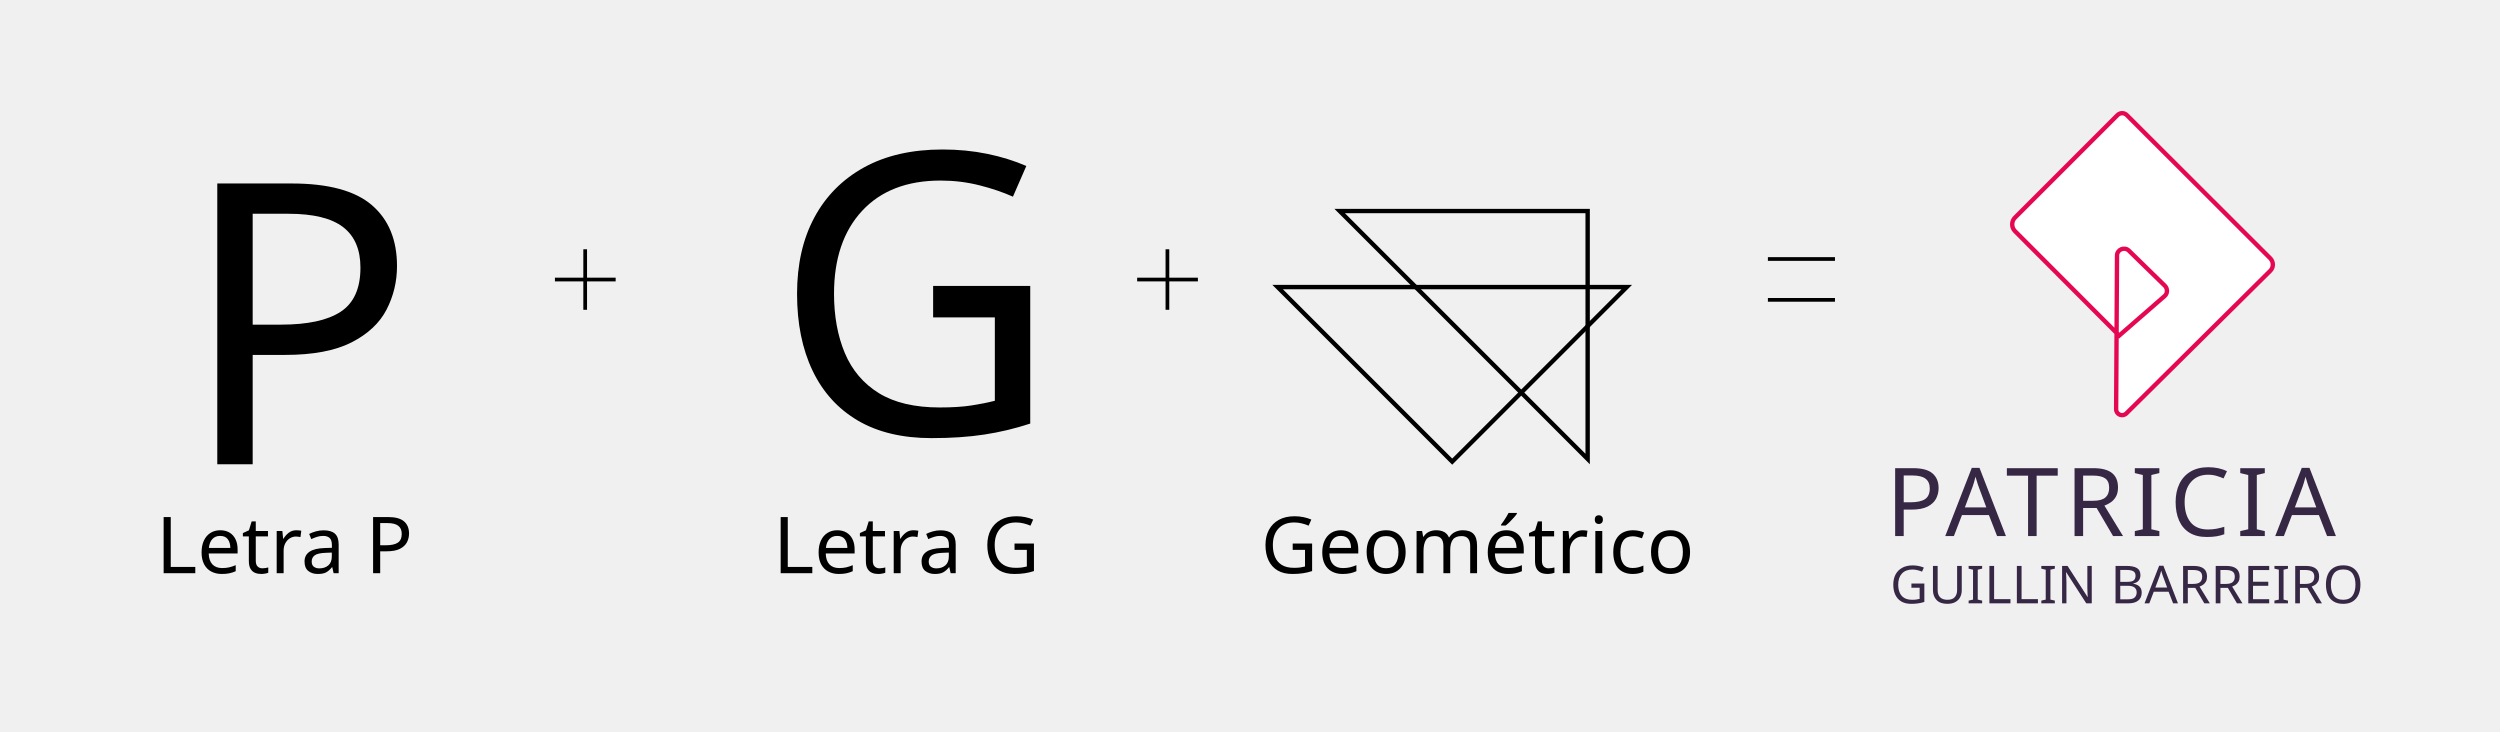
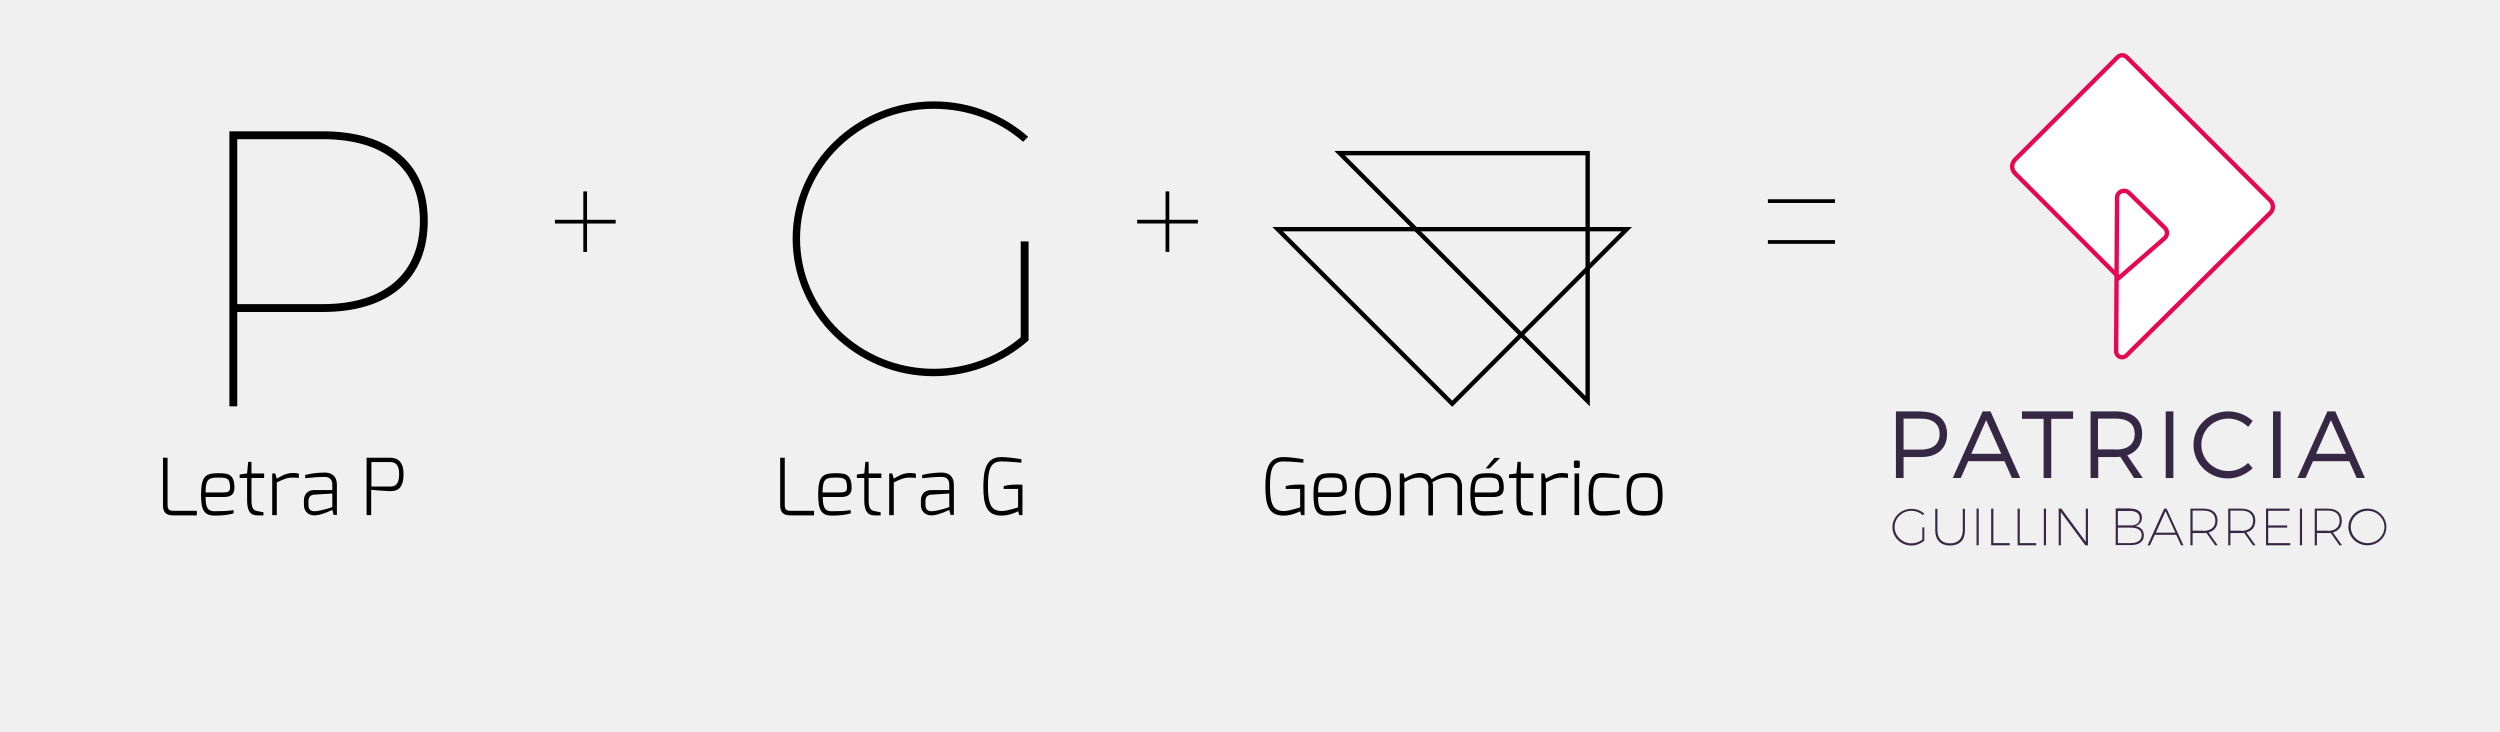
<svg xmlns="http://www.w3.org/2000/svg" version="1.1" id="Capa_1" x="0px" y="0px" viewBox="430 -26.5 1144.3 335" style="enable-background:new 430 -26.5 1144.3 335;" xml:space="preserve">
  <style type="text/css">
	.st0{fill:none;stroke:#000000;stroke-width:2;stroke-miterlimit:10;}
	.st1{fill:none;}
- 	.st2{font-family:'Exo-Light';}
- 	.st3{font-size:36px;}
- 	.st4{font-family:'Montserrat-Hairline';}
- 	.st5{font-size:180px;}
- 	.st6{fill:#FFFFFF;stroke:#E50751;stroke-width:2;stroke-miterlimit:10;}
- 	.st7{fill:#362744;}
- 	.st8{font-family:'Montserrat-Light';}
- 	.st9{font-size:43.521px;}
- 	.st10{letter-spacing:3;}
- 	.st11{font-family:'Montserrat-UltraLight';}
- 	.st12{font-size:23.989px;}
+ 	.st2{enable-background:new    ;}
+ 	.st3{fill:#FFFFFF;stroke:#E50751;stroke-width:2;stroke-miterlimit:10;}
+ 	.st4{fill:#362744;}
</style>
-   <polygon class="st0" points="1043.2,70.1 1156.7,70.1 1156.7,183.6 " />
-   <polygon class="st0" points="1094.7,184.8 1014.8,104.9 1174.6,104.9 " />
+   <polygon class="st0" points="1043.2,43.6 1156.7,43.6 1156.7,157.1 " />
+   <polygon class="st0" points="1094.7,158.3 1014.8,78.4 1174.6,78.4 " />
  <g>
-     <path d="M684,100.6h13v-13h1.7v13h13.1v1.7h-13.1v13H697v-13h-13C684,102.3,684,100.6,684,100.6z" />
+     <path d="M684,74.1h13v-13h1.7v13h13.1v1.7h-13.1v13H697v-13h-13C684,75.8,684,74.1,684,74.1z" />
  </g>
  <g>
-     <path d="M950.5,100.6h13v-13h1.7v13h13.1v1.7h-13.1v13h-1.7v-13h-13V100.6z" />
+     <path d="M950.5,74.1h13v-13h1.7v13h13.1v1.7h-13.1v13h-1.7v-13h-13V74.1z" />
  </g>
-   <rect x="430" y="207.6" class="st1" width="262.5" height="85.5" />
-   <text transform="matrix(1 0 0 1 501.4204 235.86)" class="st2 st3">Letra P</text>
-   <rect x="697.8" y="207.6" class="st1" width="262.5" height="85.5" />
-   <text transform="matrix(1 0 0 1 783.8437 235.86)" class="st2 st3">Letra G</text>
-   <rect x="966.2" y="207.6" class="st1" width="262.5" height="85.5" />
-   <text transform="matrix(1 0 0 1 1007.035 235.86)" class="st2 st3">Geométrico</text>
+   <rect x="430" y="181.1" class="st1" width="262.5" height="85.5" />
+   <g class="st2">
+     <path d="M504.6,183h2.1v21.8c0,2.4,1.5,2.5,2.8,2.5h10.6v2.1h-10.6c-2.4,0-4.9-0.5-4.9-4.5V183z" />
+     <path d="M530,190.1c4.5,0,7.3,0.4,7.3,6.8c0,2.8-1.6,4.1-4.9,4.1h-8.3c0,5.4,1.3,6.5,4.2,6.5c3.3,0,5.9-0.1,8.6-0.5v1.5   c-2.9,0.8-5.6,1-8.6,1c-4.9,0-6.3-2.5-6.3-9.8C522.1,191.2,524.3,190.1,530,190.1z M532.4,198.9c1.7,0,2.9-0.4,2.9-2.1   c0-4.3-1.2-4.7-5.2-4.7c-4.4,0-6,0.4-6,6.8H532.4z" />
+     <path d="M539.7,190.7l3.4-0.5l0.5-5.3h1.5v5.3h5.8v2.1h-5.8v10.3c0,4,1.3,4.5,2.5,4.8c0,0,2.8,0.6,3,0.6v1.4h-2.9   c-2.9,0-4.6-1.8-4.6-6.8v-10.3h-3.4V190.7z" />
+     <path d="M554.6,190.2h1.4l0.7,2.4c2.2-1.3,4.3-2.6,7.4-2.6c1,0,2.1,0.1,2.7,0.3v2c-0.6-0.1-1.6-0.2-2.7-0.2c-3,0-4.6,0.9-7.4,2.2   v15h-2.1V190.2z" />
+     <path d="M569.1,202.6c0-2.9,1.8-4.8,4.8-4.8c0,0,8.2,0,8.2,0c0,0,0-2.4,0-2.4c0-2.3-1.1-3.6-3.5-3.6c-2.6,0-5.5,0.2-8.9,0.6v-1.5   c2.4-0.6,5.4-1.1,9-1.1c3,0,5.5,1.6,5.5,5.5v13.9h-1.5l-0.6-2.3c-0.1,0-4.9,2.5-8.2,2.5c-2.6,0-4.8-1.7-4.8-4.8V202.6z    M573.9,207.5c2.9,0,8.2-1.9,8.2-1.9v-6.2l-8.2,0.5c-2,0.1-2.7,1.4-2.7,2.9v1.9C571.1,206.8,572.5,207.5,573.9,207.5z" />
+     <path d="M597.9,183h10.5c2.8,0,6.3,1,6.3,7.5c0,7.5-3.6,7.8-6.3,7.8c-1.4,0-8.3-0.5-8.5-0.6v11.6h-2.1V183z M608.5,196.2   c2.2,0,4.2-0.7,4.2-5.8c0-5-2.5-5.4-4.2-5.4H600v11.2H608.5z" />
+   </g>
+   <rect x="697.8" y="181.1" class="st1" width="262.5" height="85.5" />
+   <g class="st2">
+     <path d="M787.1,183h2.1v21.8c0,2.4,1.5,2.5,2.8,2.5h10.6v2.1H792c-2.4,0-4.9-0.5-4.9-4.5V183z" />
+     <path d="M812.5,190.1c4.5,0,7.3,0.4,7.3,6.8c0,2.8-1.6,4.1-4.9,4.1h-8.3c0,5.4,1.3,6.5,4.2,6.5c3.3,0,5.9-0.1,8.6-0.5v1.5   c-2.9,0.8-5.6,1-8.6,1c-4.9,0-6.3-2.5-6.3-9.8C804.5,191.2,806.8,190.1,812.5,190.1z M814.8,198.9c1.7,0,2.9-0.4,2.9-2.1   c0-4.3-1.2-4.7-5.2-4.7c-4.4,0-6,0.4-6,6.8H814.8z" />
+     <path d="M822.2,190.7l3.4-0.5l0.5-5.3h1.5v5.3h5.8v2.1h-5.8v10.3c0,4,1.3,4.5,2.5,4.8c0,0,2.8,0.6,3,0.6v1.4h-2.9   c-2.9,0-4.6-1.8-4.6-6.8v-10.3h-3.4V190.7z" />
+     <path d="M837,190.2h1.4l0.7,2.4c2.2-1.3,4.3-2.6,7.4-2.6c1,0,2.1,0.1,2.7,0.3v2c-0.6-0.1-1.6-0.2-2.7-0.2c-3,0-4.6,0.9-7.4,2.2v15   H837V190.2z" />
+     <path d="M851.5,202.6c0-2.9,1.8-4.8,4.8-4.8c0,0,8.2,0,8.2,0c0,0,0-2.4,0-2.4c0-2.3-1.1-3.6-3.5-3.6c-2.6,0-5.5,0.2-8.9,0.6v-1.5   c2.4-0.6,5.4-1.1,9-1.1c3,0,5.5,1.6,5.5,5.5v13.9h-1.5l-0.6-2.3c-0.1,0-4.9,2.5-8.2,2.5c-2.6,0-4.8-1.7-4.8-4.8V202.6z    M856.3,207.5c2.9,0,8.2-1.9,8.2-1.9v-6.2l-8.2,0.5c-2,0.1-2.7,1.4-2.7,2.9v1.9C853.6,206.8,854.9,207.5,856.3,207.5z" />
+     <path d="M888.4,182.7c1.9,0,6.6,0.5,9.1,1v1.6c-0.2,0-5.6-0.6-9.1-0.6c-5.2,0-6.2,3.9-6.2,11.3c0,8.3,1.5,11.4,6.3,11.4   c2.8,0,7.5-1.7,7.5-1.7v-8.4h-6.6V196c1.4-0.4,3.3-0.7,6.2-0.7c0.8,0,1.6,0,2.4,0.1v13.9h-1.5l-0.5-1.8c-1.3,0.7-4.3,2-7.5,2   c-7.5,0.1-8.4-5.9-8.4-13.5C880.2,188.8,881.2,182.7,888.4,182.7z" />
+   </g>
+   <rect x="966.2" y="181.1" class="st1" width="262.5" height="85.5" />
+   <g class="st2">
+     <path d="M1017.5,182.7c1.9,0,6.6,0.5,9.1,1v1.6c-0.2,0-5.6-0.6-9.1-0.6c-5.2,0-6.2,3.9-6.2,11.3c0,8.3,1.5,11.4,6.3,11.4   c2.8,0,7.5-1.7,7.5-1.7v-8.4h-6.6V196c1.4-0.4,3.3-0.7,6.2-0.7c0.8,0,1.6,0,2.4,0.1v13.9h-1.5l-0.5-1.8c-1.3,0.7-4.3,2-7.5,2   c-7.5,0.1-8.4-5.9-8.4-13.5C1009.2,188.8,1010.3,182.7,1017.5,182.7z" />
+     <path d="M1039.2,190.1c4.5,0,7.3,0.4,7.3,6.8c0,2.8-1.6,4.1-4.9,4.1h-8.3c0,5.4,1.3,6.5,4.2,6.5c3.3,0,5.9-0.1,8.6-0.5v1.5   c-2.9,0.8-5.6,1-8.6,1c-4.9,0-6.3-2.5-6.3-9.8C1031.2,191.2,1033.5,190.1,1039.2,190.1z M1041.6,198.9c1.7,0,2.9-0.4,2.9-2.1   c0-4.3-1.2-4.7-5.2-4.7c-4.4,0-6,0.4-6,6.8H1041.6z" />
+     <path d="M1058.4,190c6.4,0,8.3,2.7,8.3,10c0,7.1-1.9,9.5-8.3,9.5c-6.4,0-8.2-2.6-8.2-9.5C1050.1,192.2,1052.3,190,1058.4,190z    M1058.4,207.4c4.1,0,6.2-0.8,6.2-7.4c0-7.2-1.9-8-6.2-8c-4.1,0-6.2,0.6-6.2,8C1052.2,206.8,1054.4,207.4,1058.4,207.4z" />
+     <path d="M1071,190.2h1.4l0.6,2.3c2.2-1.3,4.3-2.5,7.1-2.5c2.4,0,4.4,1.1,5.2,2.9c1.9-1.5,4.9-2.9,8-2.9c3.5,0,5.9,2.6,5.9,6.1v13.2   h-2.1v-13.2c0-2.4-1.5-4.1-3.9-4.1c-2.9,0-5,0.7-7.5,2.2c0.1,0.3,0.2,1.5,0.2,1.9v13.3h-2.1v-13.2c0-2.4-1.6-4.1-3.9-4.1   c-2.9,0-4.4,0.7-7.1,2.1v15.2h-2.1V190.2z" />
+     <path d="M1111,190.1c4.5,0,7.3,0.4,7.3,6.8c0,2.8-1.6,4.1-4.9,4.1h-8.3c0,5.4,1.3,6.5,4.2,6.5c3.3,0,5.9-0.1,8.6-0.5v1.5   c-2.9,0.8-5.6,1-8.6,1c-4.9,0-6.3-2.5-6.3-9.8C1103,191.2,1105.3,190.1,1111,190.1z M1113.3,198.9c1.7,0,2.9-0.4,2.9-2.1   c0-4.3-1.2-4.7-5.2-4.7c-4.4,0-6,0.4-6,6.8H1113.3z M1114,183.1h2.6l-4.8,4.8h-1.8L1114,183.1z" />
+     <path d="M1120.7,190.7l3.4-0.5l0.5-5.3h1.5v5.3h5.8v2.1h-5.8v10.3c0,4,1.3,4.5,2.5,4.8c0,0,2.8,0.6,3,0.6v1.4h-2.9   c-2.9,0-4.6-1.8-4.6-6.8v-10.3h-3.4V190.7z" />
+     <path d="M1135.5,190.2h1.4l0.7,2.4c2.2-1.3,4.3-2.6,7.4-2.6c1,0,2.1,0.1,2.7,0.3v2c-0.6-0.1-1.6-0.2-2.7-0.2c-3,0-4.6,0.9-7.4,2.2   v15h-2.1V190.2z" />
+     <path d="M1150.4,185c0-0.5,0.2-0.7,0.7-0.7h1.3c0.5,0,0.7,0.3,0.7,0.7v2c0,0.5-0.3,0.7-0.7,0.7h-1.3c-0.4,0-0.7-0.3-0.7-0.7V185z    M1150.7,190.2h2.1v19.1h-2.1V190.2z" />
+     <path d="M1163.4,190c1.9,0,5.4,0.5,7.8,0.9v1.5c0,0-4.6-0.3-7.8-0.3c-2.5,0-4.2,0.7-4.2,7.8c0,6.2,1.5,7.6,4.2,7.6   c3.3,0,8.1-0.5,8.1-0.5v1.5c-2.9,0.8-5.1,1-8.1,1c-3.6,0-6.3-1.4-6.3-9.8C1157.2,191.4,1159.8,190,1163.4,190z" />
+     <path d="M1182.7,190c6.4,0,8.3,2.7,8.3,10c0,7.1-1.9,9.5-8.3,9.5c-6.4,0-8.2-2.6-8.2-9.5C1174.4,192.2,1176.6,190,1182.7,190z    M1182.7,207.4c4.1,0,6.2-0.8,6.2-7.4c0-7.2-1.9-8-6.2-8c-4.1,0-6.2,0.6-6.2,8C1176.5,206.8,1178.7,207.4,1182.7,207.4z" />
+   </g>
  <g>
-     <path d="M1239.2,91.2h30.7v1.7h-30.7V91.2z M1239.2,109.9h30.7v1.7h-30.7V109.9z" />
+     <path d="M1239.2,64.7h30.7v1.7h-30.7V64.7z M1239.2,83.4h30.7v1.7h-30.7V83.4z" />
  </g>
-   <rect x="512" y="52.4" class="st1" width="123" height="168" />
-   <text transform="matrix(1 0 0 1 512 185.9986)" class="st4 st5">P</text>
-   <rect x="783.8" y="38.7" class="st1" width="155.2" height="154.2" />
-   <text transform="matrix(1 0 0 1 783.8437 172.2385)" class="st4 st5">G</text>
-   <path class="st6" d="M1399,90.5c0-2.8,3.4-4.2,5.4-2.3l16.5,16.1c1.3,1.3,1.3,3.5-0.1,4.7l-20.8,18.1l-47.7-47.8  c-1.7-1.7-1.7-4.5,0-6.2l46.9-46.9c1.2-1.2,3.1-1.2,4.3,0l65.7,65.6c1.5,1.6,1.5,4.1,0,5.6l-65.9,65.3c-1.8,1.8-4.8,0.5-4.7-2  L1399,90.5z" />
-   <text transform="matrix(1 0 0 1 1293.228 218.8535)">
-     <tspan x="0" y="0" class="st7 st8 st9 st10">PATRICIA</tspan>
-     <tspan x="1.9" y="30.8" class="st7 st11 st12">GUILLIN BARREIRO</tspan>
-   </text>
+   <rect x="512" y="25.9" class="st1" width="123" height="168" />
+   <g class="st2">
+     <path d="M577.7,33.6c30.6,0,48.1,14.9,48.1,40.9c0,26.5-17.5,41.8-48.1,41.8h-39.1v43.2H535V33.6H577.7z M538.6,112.7h39.1   c28.3,0,44.5-13.9,44.5-38.2c0-23.8-16.2-37.3-44.5-37.3h-39.1V112.7z" />
+   </g>
+   <rect x="783.8" y="12.2" class="st1" width="155.2" height="154.2" />
+   <g class="st2">
+     <path d="M900.8,129.3c-11.5,10.1-26.8,16.4-43.4,16.4c-35.5,0-64.6-28.4-64.6-63s29.2-62.8,64.6-62.8c16.6,0,31.7,6.1,43.2,16.2   l-2.3,2.3c-10.8-9.5-25.2-15.1-40.9-15.1c-33.7,0-61.2,26.6-61.2,59.4s27.5,59.6,61.2,59.6c15.1,0,29.2-5.4,39.8-14.4V84h3.6V129.3   z" />
+   </g>
+   <path class="st3" d="M1399,64c0-2.8,3.4-4.2,5.4-2.3l16.5,16.1c1.3,1.3,1.3,3.5-0.1,4.7l-20.8,18.1l-47.7-47.8  c-1.7-1.7-1.7-4.5,0-6.2l46.9-46.9c1.2-1.2,3.1-1.2,4.3,0l65.7,65.6c1.5,1.6,1.5,4.1,0,5.6l-65.9,65.3c-1.8,1.8-4.8,0.5-4.7-2  L1399,64z" />
+   <g class="st2">
+     <path class="st4" d="M1309.3,161.9c7.5,0,11.9,3.7,11.9,10.2c0,6.7-4.4,10.6-11.9,10.6h-8v9.6h-3.5v-30.5H1309.3z M1301.3,179.3   h7.8c5.5,0,8.7-2.4,8.7-7.2c0-4.6-3.2-7-8.7-7h-7.8V179.3z" />
+     <path class="st4" d="M1330.9,184.6l-3.4,7.7h-3.7l13.7-30.5h3.6l13.6,30.5h-3.8l-3.4-7.7H1330.9z M1339.1,165.8l-6.8,15.4h13.7   L1339.1,165.8z" />
+     <path class="st4" d="M1368.9,165.2v27.1h-3.5v-27.1h-9.9v-3.4h23.4v3.4H1368.9z" />
+     <path class="st4" d="M1400.5,182.6c-0.7,0-1.3,0.1-2,0.1h-8.1v9.6h-3.5v-30.5h11.6c7.6,0,12,3.7,12,10.2c0,5-2.4,8.4-6.8,9.9   l7.1,10.4h-4L1400.5,182.6z M1398.4,179.3c5.5,0,8.7-2.4,8.7-7.2c0-4.6-3.1-7-8.7-7h-8.1v14.1H1398.4z" />
+     <path class="st4" d="M1421.3,192.3v-30.5h3.5v30.5H1421.3z" />
+     <path class="st4" d="M1461.1,166.2l-2.1,2.7c-2.4-2.4-5.7-3.8-9-3.8c-6.9,0-12.4,5.3-12.4,12c0,6.7,5.5,12,12.4,12   c3.4,0,6.6-1.4,9-3.7l2.1,2.4c-3,2.8-7.1,4.7-11.3,4.7c-8.8,0-15.8-6.8-15.8-15.4c0-8.5,7.1-15.3,15.9-15.3   C1454.1,161.8,1458.2,163.5,1461.1,166.2z" />
+     <path class="st4" d="M1470.4,192.3v-30.5h3.5v30.5H1470.4z" />
+     <path class="st4" d="M1488.7,184.6l-3.4,7.7h-3.7l13.7-30.5h3.6l13.6,30.5h-3.8l-3.4-7.7H1488.7z M1496.9,165.8l-6.8,15.4h13.7   L1496.9,165.8z" />
+   </g>
+   <g class="st2">
+     <path class="st4" d="M1310.8,214.9v6.1c-1.6,1.3-3.7,2.2-5.9,2.2c-4.8,0-8.7-3.8-8.7-8.4s3.9-8.4,8.7-8.4c2.3,0,4.3,0.8,5.9,2.2   l-0.6,0.7c-1.4-1.2-3.3-2-5.3-2c-4.2,0-7.7,3.3-7.7,7.4c0,4.1,3.5,7.5,7.7,7.5c1.8,0,3.6-0.6,5-1.7v-5.6H1310.8z" />
+     <path class="st4" d="M1329.4,216.3c0,4.4-2.5,6.9-6.8,6.9c-4.3,0-6.8-2.5-6.8-6.9v-9.9h1v9.9c0,3.7,2.1,5.9,5.8,5.9   c3.6,0,5.8-2.2,5.8-5.9v-9.9h1V216.3z" />
+     <path class="st4" d="M1334.7,223.1v-16.8h1v16.8H1334.7z" />
+     <path class="st4" d="M1349.9,222.1v1h-8.5v-16.8h1v15.8H1349.9z" />
+     <path class="st4" d="M1362,222.1v1h-8.5v-16.8h1v15.8H1362z" />
+     <path class="st4" d="M1365.5,223.1v-16.8h1v16.8H1365.5z" />
+     <path class="st4" d="M1384.5,223.1l-11.2-15.2v15.2h-1v-16.8h1.2l11.2,15.2v-15.2h1v16.8H1384.5z" />
+     <path class="st4" d="M1405.2,206.3c3.3,0,5.2,1.5,5.2,4.1c0,2.1-1.2,3.5-3.2,3.9c2.6,0.3,4.1,1.9,4.1,4.2c0,2.9-2.2,4.5-6,4.5h-6.9   v-16.8H1405.2z M1399.4,214h5.8c2.7,0,4.2-1.2,4.2-3.3c0-2.1-1.6-3.3-4.2-3.3h-5.8V214z M1399.4,222.1h5.8c3.2,0,5.1-1.3,5.1-3.6   c0-2.3-1.8-3.5-5.1-3.5h-5.8V222.1z" />
+     <path class="st4" d="M1416.3,218.3l-2.2,4.8h-1.1l7.6-16.8h1.1l7.7,16.8h-1.1l-2.2-4.8H1416.3z M1421.2,207.5l-4.4,9.8h8.9   L1421.2,207.5z" />
+     <path class="st4" d="M1439.9,217.4c-0.5,0.1-0.9,0.1-1.4,0.1h-4.9v5.6h-1v-16.8h5.9c4.2,0,6.5,2,6.5,5.5c0,2.9-1.5,4.7-4.1,5.4   l4.2,5.9h-1.2L1439.9,217.4z M1438.5,216.5c3.5,0,5.5-1.7,5.5-4.7c0-3-2-4.6-5.5-4.6h-4.9v9.2H1438.5z" />
+     <path class="st4" d="M1457.2,217.4c-0.5,0.1-0.9,0.1-1.4,0.1h-4.9v5.6h-1v-16.8h5.9c4.2,0,6.5,2,6.5,5.5c0,2.9-1.5,4.7-4.1,5.4   l4.2,5.9h-1.2L1457.2,217.4z M1455.8,216.5c3.5,0,5.5-1.7,5.5-4.7c0-3-2-4.6-5.5-4.6h-4.9v9.2H1455.8z" />
+     <path class="st4" d="M1468.2,207.3v6.7h8.7v1h-8.7v7.1h10.1v1h-11.1v-16.8h10.8v1H1468.2z" />
+     <path class="st4" d="M1482.7,223.1v-16.8h1v16.8H1482.7z" />
+     <path class="st4" d="M1496.8,217.4c-0.5,0.1-0.9,0.1-1.4,0.1h-4.9v5.6h-1v-16.8h5.9c4.2,0,6.5,2,6.5,5.5c0,2.9-1.5,4.7-4.1,5.4   l4.2,5.9h-1.2L1496.8,217.4z M1495.4,216.5c3.5,0,5.5-1.7,5.5-4.7c0-3-2-4.6-5.5-4.6h-4.9v9.2H1495.4z" />
+     <path class="st4" d="M1522.3,214.7c0,4.7-3.9,8.4-8.7,8.4s-8.7-3.8-8.7-8.4s3.9-8.4,8.7-8.4S1522.3,210.1,1522.3,214.7z    M1506,214.7c0,4.1,3.5,7.4,7.7,7.4s7.7-3.3,7.7-7.4s-3.5-7.4-7.7-7.4S1506,210.6,1506,214.7z" />
+   </g>
</svg>
